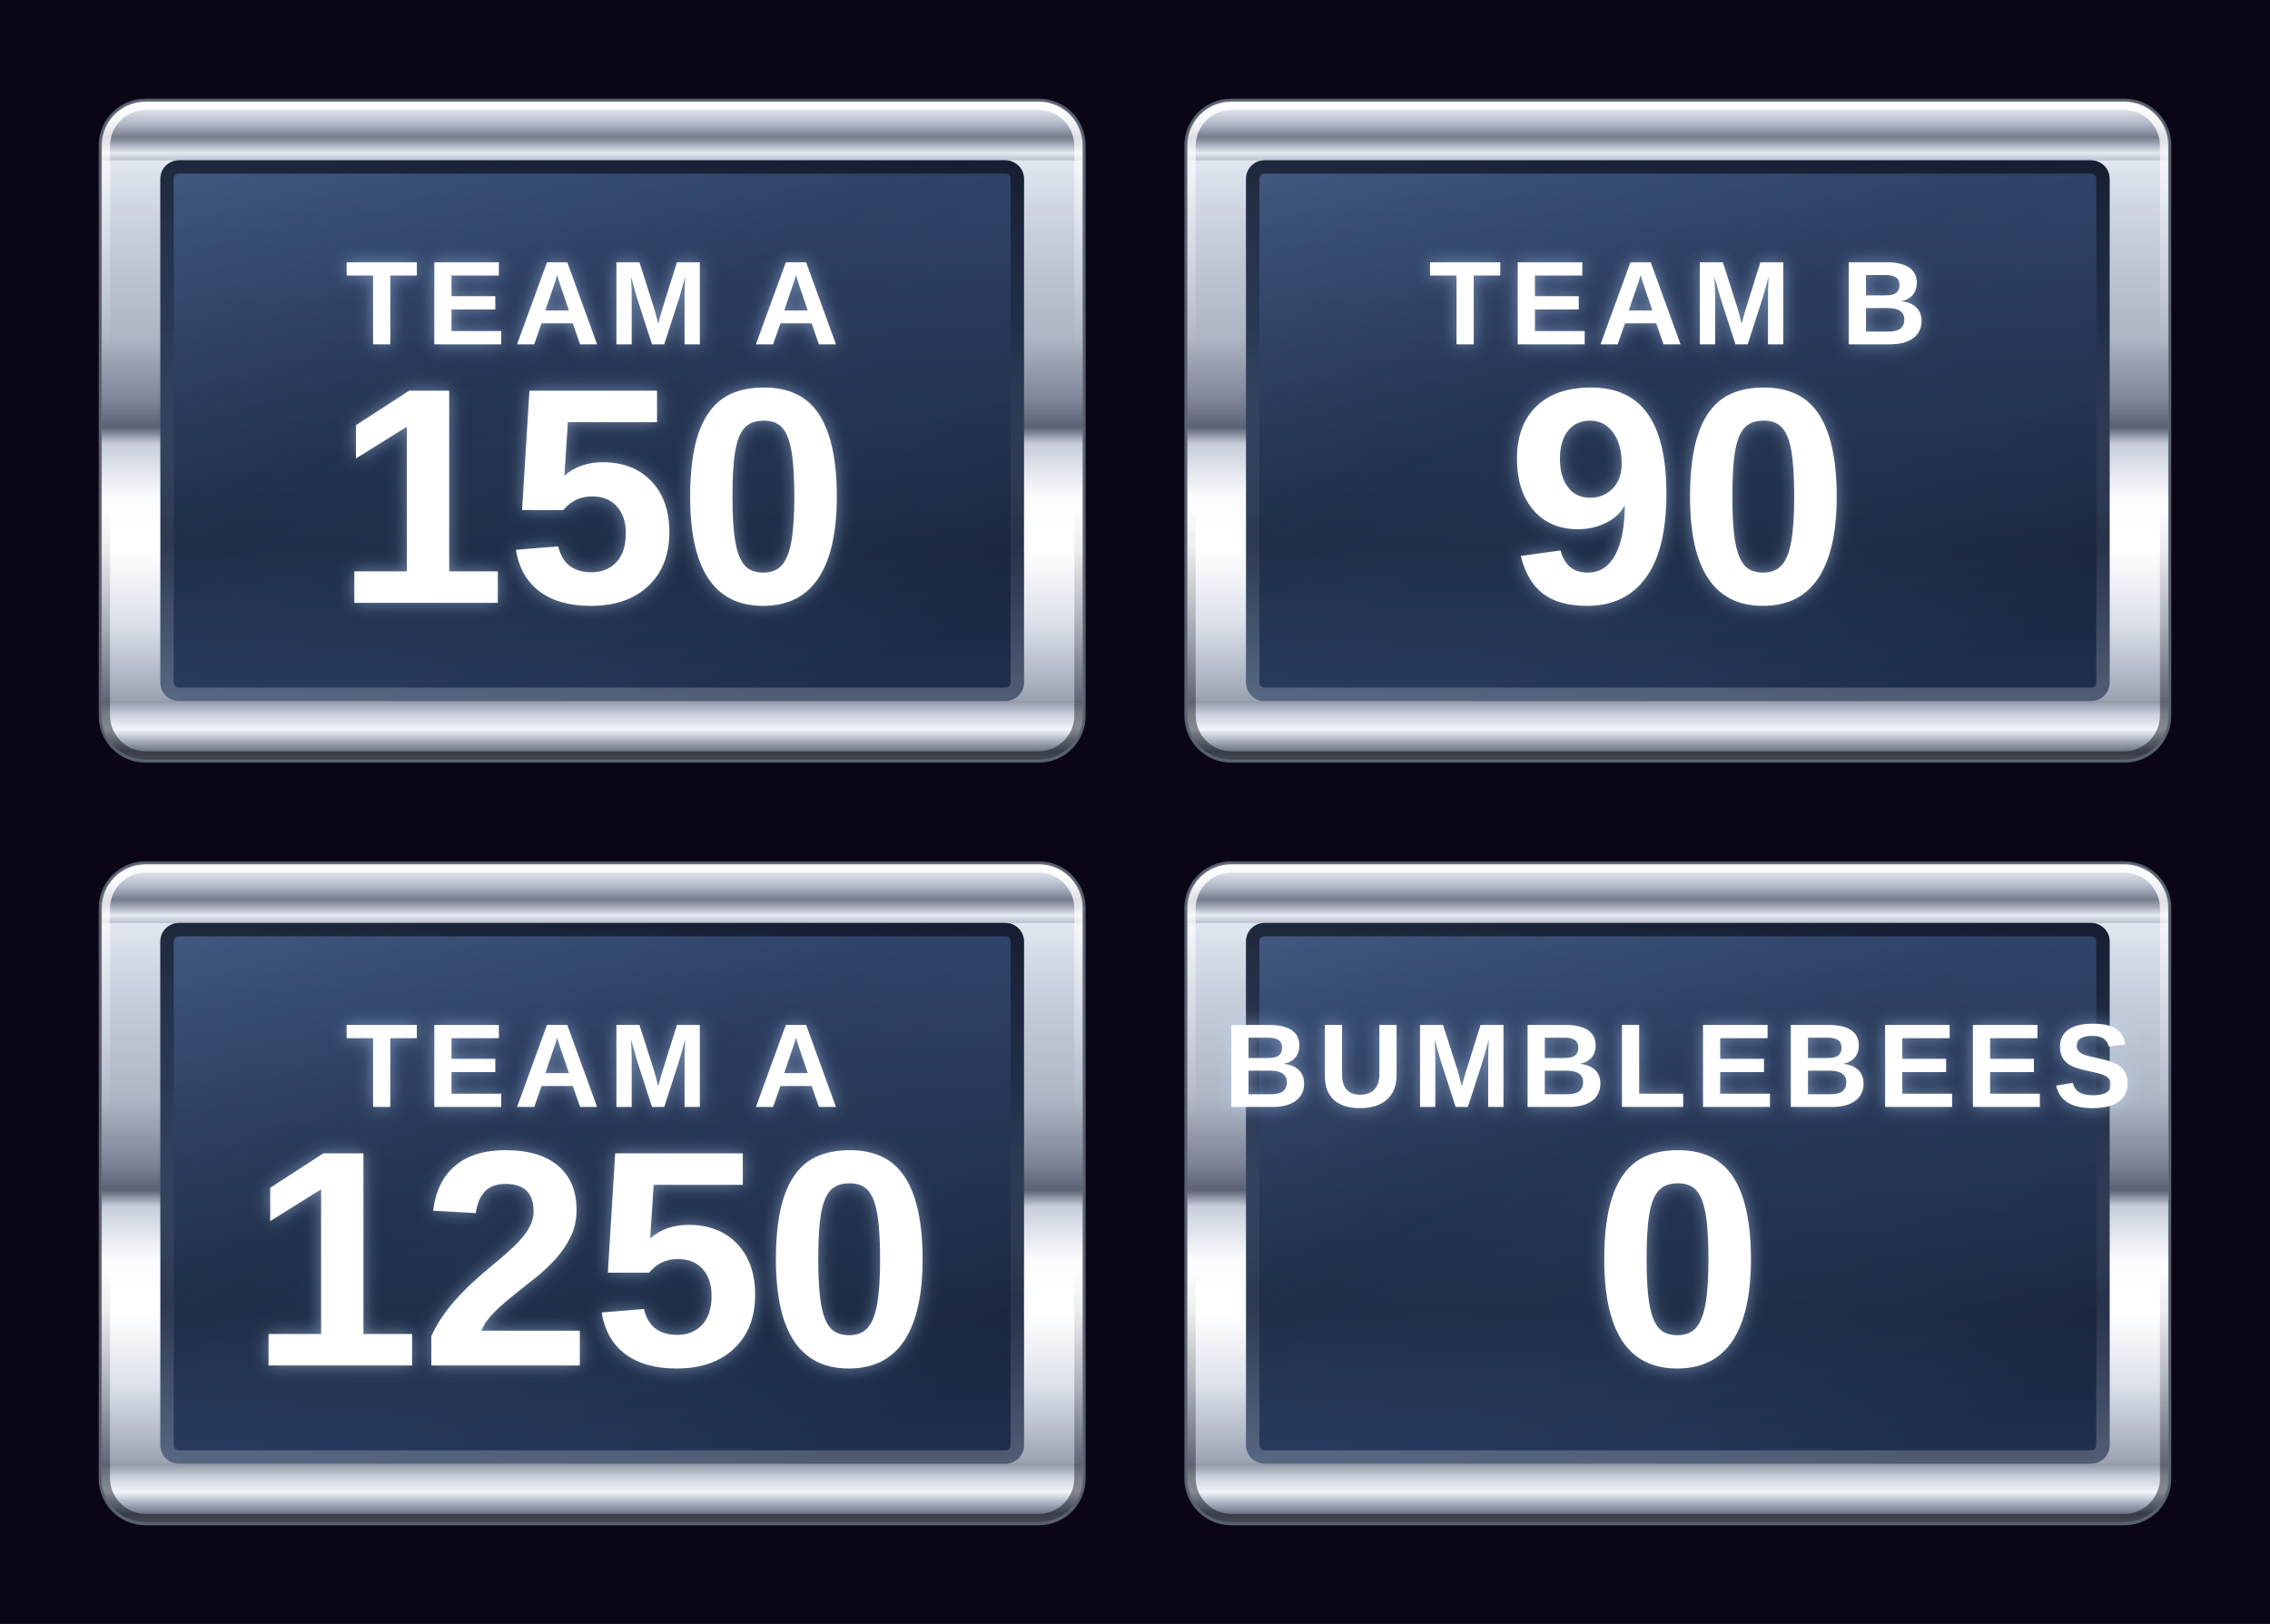
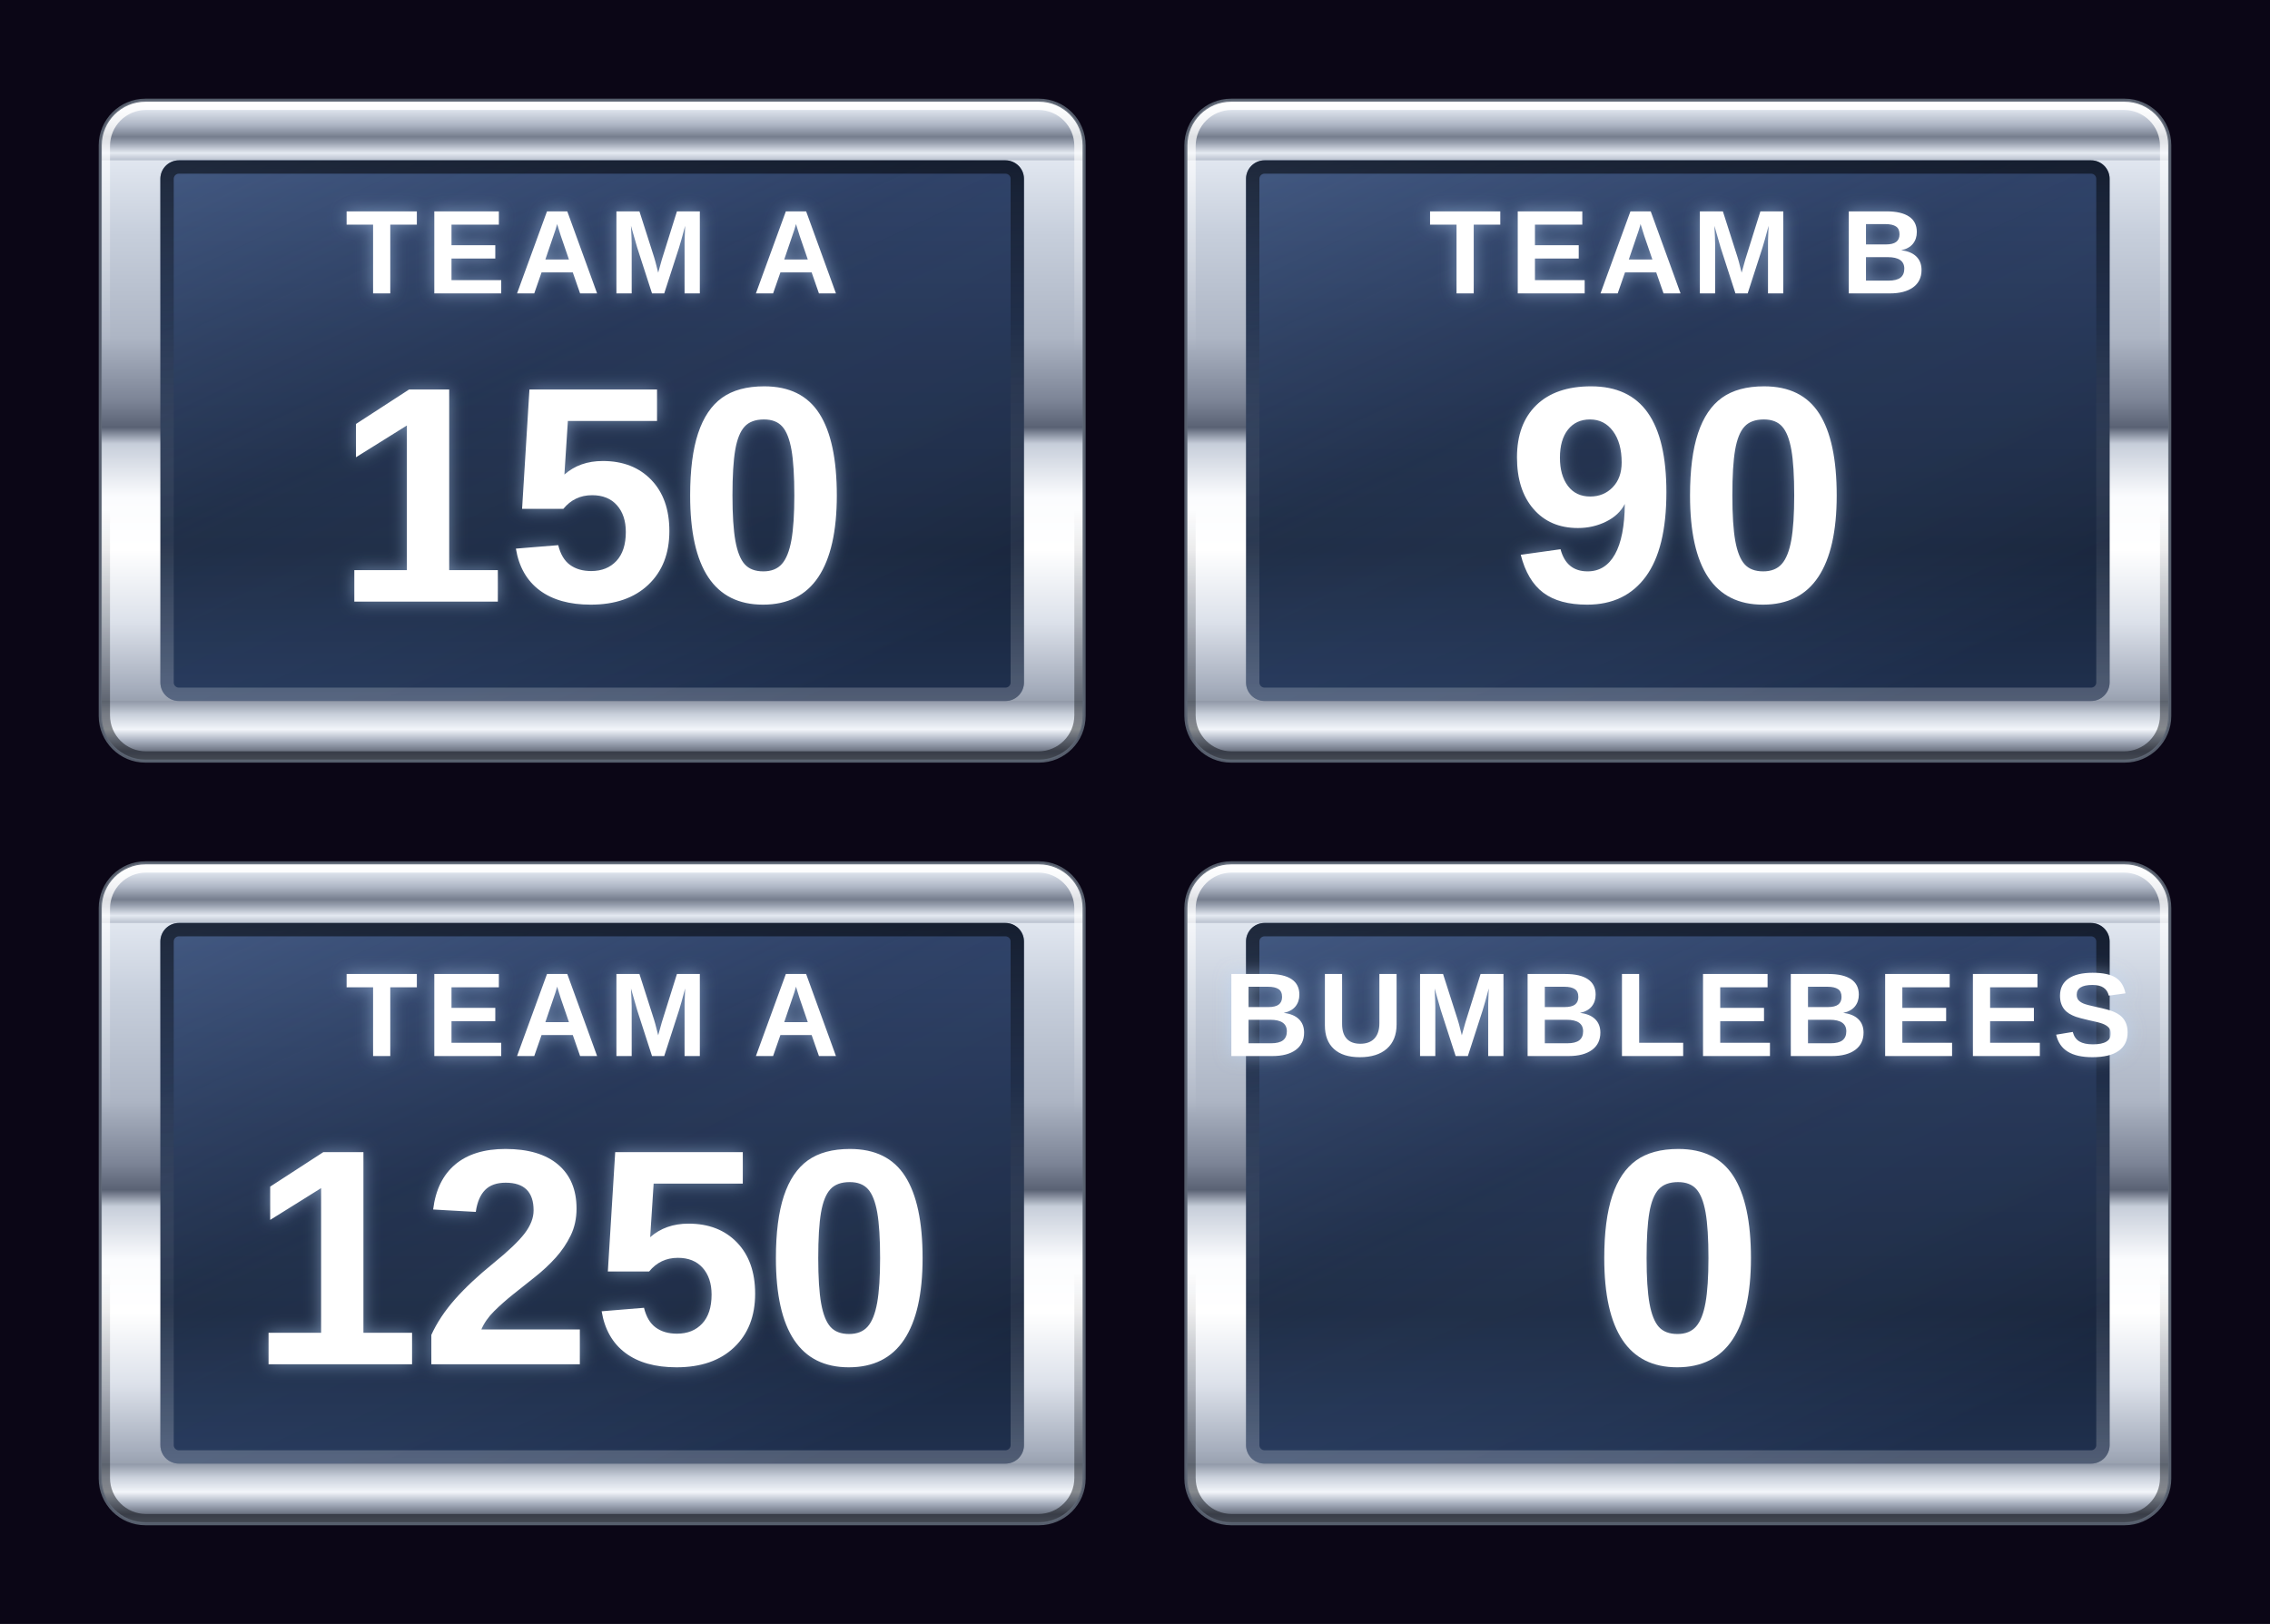
<svg xmlns="http://www.w3.org/2000/svg" viewBox="0 0 1104 790" width="1104" height="790">
  <defs>
    <linearGradient id="chrome" x1="0" y1="0" x2="0" y2="1">
      <stop offset="0.00" stop-color="#F6F9FD" />
      <stop offset="0.06" stop-color="#E8EDF5" />
      <stop offset="0.20" stop-color="#C7CFDC" />
      <stop offset="0.36" stop-color="#ADB5C4" />
      <stop offset="0.455" stop-color="#7C8496" />
      <stop offset="0.495" stop-color="#5A6274" />
      <stop offset="0.520" stop-color="#C7CEDA" />
      <stop offset="0.60" stop-color="#FBFCFE" />
      <stop offset="0.68" stop-color="#FFFFFF" />
      <stop offset="0.79" stop-color="#DCE1EA" />
      <stop offset="0.89" stop-color="#A5ADBC" />
      <stop offset="0.96" stop-color="#79818F" />
      <stop offset="1.00" stop-color="#AEB6C4" />
    </linearGradient>
    <linearGradient id="bevel" x1="0" y1="0" x2="0" y2="1">
      <stop offset="0.00" stop-color="#FFFFFF" stop-opacity="0.95" />
      <stop offset="0.16" stop-color="#FFFFFF" stop-opacity="0.40" />
      <stop offset="0.38" stop-color="#FFFFFF" stop-opacity="0.00" />
      <stop offset="0.62" stop-color="#0B0E14" stop-opacity="0.00" />
      <stop offset="0.85" stop-color="#0B0E14" stop-opacity="0.30" />
      <stop offset="1.00" stop-color="#0B0E14" stop-opacity="0.55" />
    </linearGradient>
    <linearGradient id="screen" x1="0" y1="0" x2="0" y2="1">
      <stop offset="0.00" stop-color="#2C3E63" />
      <stop offset="0.35" stop-color="#22314F" />
      <stop offset="0.72" stop-color="#1B283F" />
      <stop offset="1.00" stop-color="#243657" />
    </linearGradient>
    <linearGradient id="recess" x1="0" y1="0" x2="0" y2="1">
      <stop offset="0.00" stop-color="#000000" stop-opacity="0.55" />
      <stop offset="0.30" stop-color="#000000" stop-opacity="0.18" />
      <stop offset="0.70" stop-color="#FFFFFF" stop-opacity="0.05" />
      <stop offset="1.00" stop-color="#FFFFFF" stop-opacity="0.22" />
    </linearGradient>
    <linearGradient id="sheen" x1="0" y1="0" x2="0.75" y2="1">
      <stop offset="0.00" stop-color="#9FC6FF" stop-opacity="0.20" />
      <stop offset="0.45" stop-color="#7FA8E8" stop-opacity="0.05" />
      <stop offset="1.00" stop-color="#0A1428" stop-opacity="0.18" />
    </linearGradient>
    <filter id="glow" x="-25%" y="-25%" width="150%" height="150%">
      <feGaussianBlur stdDeviation="9" result="b" />
      <feMerge>
        <feMergeNode in="b" />
        <feMergeNode in="SourceGraphic" />
      </feMerge>
    </filter>
    <filter id="textglow" x="-35%" y="-35%" width="170%" height="180%">
      <feDropShadow dx="0" dy="7" stdDeviation="5" flood-color="#04070E" flood-opacity="0.72" />
      <feGaussianBlur in="SourceAlpha" stdDeviation="4" result="b" />
      <feFlood flood-color="#BEDCFF" flood-opacity="0.5" result="c" />
      <feComposite in="c" in2="b" operator="in" result="glow" />
      <feMerge>
        <feMergeNode in="glow" />
        <feMergeNode in="SourceGraphic" />
      </feMerge>
    </filter>
    <linearGradient id="frameTop" gradientUnits="userSpaceOnUse" x1="0" y1="0" x2="0" y2="30">
      <stop offset="0.00" stop-color="#FDFEFF" />
      <stop offset="0.18" stop-color="#DDE3EC" />
      <stop offset="0.42" stop-color="#AEB6C5" />
      <stop offset="0.62" stop-color="#767E8E" />
      <stop offset="0.72" stop-color="#9AA2B1" />
      <stop offset="0.88" stop-color="#E4E9F1" />
      <stop offset="1.00" stop-color="#B9C1CE" />
    </linearGradient>
    <linearGradient id="frameBottom" gradientUnits="userSpaceOnUse" x1="0" y1="293" x2="0" y2="323">
      <stop offset="0.00" stop-color="#9098A7" />
      <stop offset="0.22" stop-color="#C9D0DB" />
      <stop offset="0.46" stop-color="#F2F5FA" />
      <stop offset="0.64" stop-color="#AAB2C1" />
      <stop offset="0.82" stop-color="#6A7180" />
      <stop offset="1.00" stop-color="#8F97A5" />
    </linearGradient>
    <clipPath id="frameClip">
      <rect x="1" y="1" width="478" height="321" rx="22" />
    </clipPath>
    <clipPath id="screenClip">
      <rect x="30" y="30" width="420" height="263" rx="9" />
    </clipPath>
  </defs>
  <rect width="1104" height="790" fill="#0B0616" />
  <g transform="translate(48,48)">
    <rect x="1" y="1" width="478" height="321" rx="22" fill="url(#chrome)" />
    <g clip-path="url(#frameClip)">
      <rect x="0" y="0" width="480" height="30" fill="url(#frameTop)" />
      <rect x="0" y="293" width="480" height="30" fill="url(#frameBottom)" />
      <rect x="1" y="1" width="478" height="321" rx="22" fill="none" stroke="url(#bevel)" stroke-width="9" />
    </g>
    <rect x="0.75" y="0.75" width="478.5" height="321.5" rx="22" fill="none" stroke="#5F6776" stroke-width="1.5" stroke-opacity="0.9" />
    <rect x="30" y="30" width="420" height="263" rx="9" fill="url(#screen)" />
    <g clip-path="url(#screenClip)">
      <rect x="30" y="30" width="420" height="263" fill="url(#sheen)" />
    </g>
    <g clip-path="url(#screenClip)">
      <rect x="30" y="30" width="420" height="263" rx="9" fill="none" stroke="url(#recess)" stroke-width="13" />
    </g>
-     <text x="240" y="119.50" text-anchor="middle" font-family="'Arial Narrow','Haettenschweiler','Arial Bold',Arial,Helvetica,sans-serif" font-size="58" font-weight="bold" letter-spacing="4" fill="#FFFFFF" filter="url(#textglow)">TEAM A</text>
-     <text x="240" y="245.26" text-anchor="middle" font-family="'Arial Narrow','Haettenschweiler','Arial Bold',Arial,Helvetica,sans-serif" font-size="150" font-weight="bold" fill="#FFFFFF" filter="url(#textglow)">150</text>
+     <text x="240" y="94.73" text-anchor="middle" font-family="'Arial Narrow','Haettenschweiler','Arial Bold',Arial,Helvetica,sans-serif" font-size="58" font-weight="bold" letter-spacing="4" fill="#FFFFFF" filter="url(#textglow)">TEAM A</text>
+     <text x="240" y="244.67" text-anchor="middle" font-family="'Arial Narrow','Haettenschweiler','Arial Bold',Arial,Helvetica,sans-serif" font-size="150" font-weight="bold" fill="#FFFFFF" filter="url(#textglow)">150</text>
  </g>
  <g transform="translate(576,48)">
    <rect x="1" y="1" width="478" height="321" rx="22" fill="url(#chrome)" />
    <g clip-path="url(#frameClip)">
      <rect x="0" y="0" width="480" height="30" fill="url(#frameTop)" />
      <rect x="0" y="293" width="480" height="30" fill="url(#frameBottom)" />
      <rect x="1" y="1" width="478" height="321" rx="22" fill="none" stroke="url(#bevel)" stroke-width="9" />
    </g>
    <rect x="0.75" y="0.75" width="478.5" height="321.5" rx="22" fill="none" stroke="#5F6776" stroke-width="1.5" stroke-opacity="0.9" />
    <rect x="30" y="30" width="420" height="263" rx="9" fill="url(#screen)" />
    <g clip-path="url(#screenClip)">
      <rect x="30" y="30" width="420" height="263" fill="url(#sheen)" />
    </g>
    <g clip-path="url(#screenClip)">
      <rect x="30" y="30" width="420" height="263" rx="9" fill="none" stroke="url(#recess)" stroke-width="13" />
    </g>
-     <text x="240" y="119.50" text-anchor="middle" font-family="'Arial Narrow','Haettenschweiler','Arial Bold',Arial,Helvetica,sans-serif" font-size="58" font-weight="bold" letter-spacing="4" fill="#FFFFFF" filter="url(#textglow)">TEAM B</text>
-     <text x="240" y="245.26" text-anchor="middle" font-family="'Arial Narrow','Haettenschweiler','Arial Bold',Arial,Helvetica,sans-serif" font-size="150" font-weight="bold" fill="#FFFFFF" filter="url(#textglow)">90</text>
+     <text x="240" y="94.73" text-anchor="middle" font-family="'Arial Narrow','Haettenschweiler','Arial Bold',Arial,Helvetica,sans-serif" font-size="58" font-weight="bold" letter-spacing="4" fill="#FFFFFF" filter="url(#textglow)">TEAM B</text>
+     <text x="240" y="244.67" text-anchor="middle" font-family="'Arial Narrow','Haettenschweiler','Arial Bold',Arial,Helvetica,sans-serif" font-size="150" font-weight="bold" fill="#FFFFFF" filter="url(#textglow)">90</text>
  </g>
  <g transform="translate(48,419)">
    <rect x="1" y="1" width="478" height="321" rx="22" fill="url(#chrome)" />
    <g clip-path="url(#frameClip)">
      <rect x="0" y="0" width="480" height="30" fill="url(#frameTop)" />
      <rect x="0" y="293" width="480" height="30" fill="url(#frameBottom)" />
      <rect x="1" y="1" width="478" height="321" rx="22" fill="none" stroke="url(#bevel)" stroke-width="9" />
    </g>
    <rect x="0.75" y="0.75" width="478.5" height="321.5" rx="22" fill="none" stroke="#5F6776" stroke-width="1.5" stroke-opacity="0.9" />
    <rect x="30" y="30" width="420" height="263" rx="9" fill="url(#screen)" />
    <g clip-path="url(#screenClip)">
      <rect x="30" y="30" width="420" height="263" fill="url(#sheen)" />
    </g>
    <g clip-path="url(#screenClip)">
      <rect x="30" y="30" width="420" height="263" rx="9" fill="none" stroke="url(#recess)" stroke-width="13" />
    </g>
-     <text x="240" y="119.50" text-anchor="middle" font-family="'Arial Narrow','Haettenschweiler','Arial Bold',Arial,Helvetica,sans-serif" font-size="58" font-weight="bold" letter-spacing="4" fill="#FFFFFF" filter="url(#textglow)">TEAM A</text>
-     <text x="240" y="245.26" text-anchor="middle" font-family="'Arial Narrow','Haettenschweiler','Arial Bold',Arial,Helvetica,sans-serif" font-size="150" font-weight="bold" fill="#FFFFFF" filter="url(#textglow)">1250</text>
+     <text x="240" y="94.73" text-anchor="middle" font-family="'Arial Narrow','Haettenschweiler','Arial Bold',Arial,Helvetica,sans-serif" font-size="58" font-weight="bold" letter-spacing="4" fill="#FFFFFF" filter="url(#textglow)">TEAM A</text>
+     <text x="240" y="244.67" text-anchor="middle" font-family="'Arial Narrow','Haettenschweiler','Arial Bold',Arial,Helvetica,sans-serif" font-size="150" font-weight="bold" fill="#FFFFFF" filter="url(#textglow)">1250</text>
  </g>
  <g transform="translate(576,419)">
    <rect x="1" y="1" width="478" height="321" rx="22" fill="url(#chrome)" />
    <g clip-path="url(#frameClip)">
      <rect x="0" y="0" width="480" height="30" fill="url(#frameTop)" />
      <rect x="0" y="293" width="480" height="30" fill="url(#frameBottom)" />
      <rect x="1" y="1" width="478" height="321" rx="22" fill="none" stroke="url(#bevel)" stroke-width="9" />
    </g>
    <rect x="0.75" y="0.75" width="478.5" height="321.5" rx="22" fill="none" stroke="#5F6776" stroke-width="1.5" stroke-opacity="0.9" />
    <rect x="30" y="30" width="420" height="263" rx="9" fill="url(#screen)" />
    <g clip-path="url(#screenClip)">
      <rect x="30" y="30" width="420" height="263" fill="url(#sheen)" />
    </g>
    <g clip-path="url(#screenClip)">
      <rect x="30" y="30" width="420" height="263" rx="9" fill="none" stroke="url(#recess)" stroke-width="13" />
    </g>
-     <text x="240" y="119.50" text-anchor="middle" font-family="'Arial Narrow','Haettenschweiler','Arial Bold',Arial,Helvetica,sans-serif" font-size="58" font-weight="bold" letter-spacing="4" fill="#FFFFFF" filter="url(#textglow)">BUMBLEBEES</text>
-     <text x="240" y="245.26" text-anchor="middle" font-family="'Arial Narrow','Haettenschweiler','Arial Bold',Arial,Helvetica,sans-serif" font-size="150" font-weight="bold" fill="#FFFFFF" filter="url(#textglow)">0</text>
+     <text x="240" y="94.73" text-anchor="middle" font-family="'Arial Narrow','Haettenschweiler','Arial Bold',Arial,Helvetica,sans-serif" font-size="58" font-weight="bold" letter-spacing="4" fill="#FFFFFF" filter="url(#textglow)">BUMBLEBEES</text>
+     <text x="240" y="244.67" text-anchor="middle" font-family="'Arial Narrow','Haettenschweiler','Arial Bold',Arial,Helvetica,sans-serif" font-size="150" font-weight="bold" fill="#FFFFFF" filter="url(#textglow)">0</text>
  </g>
</svg>
